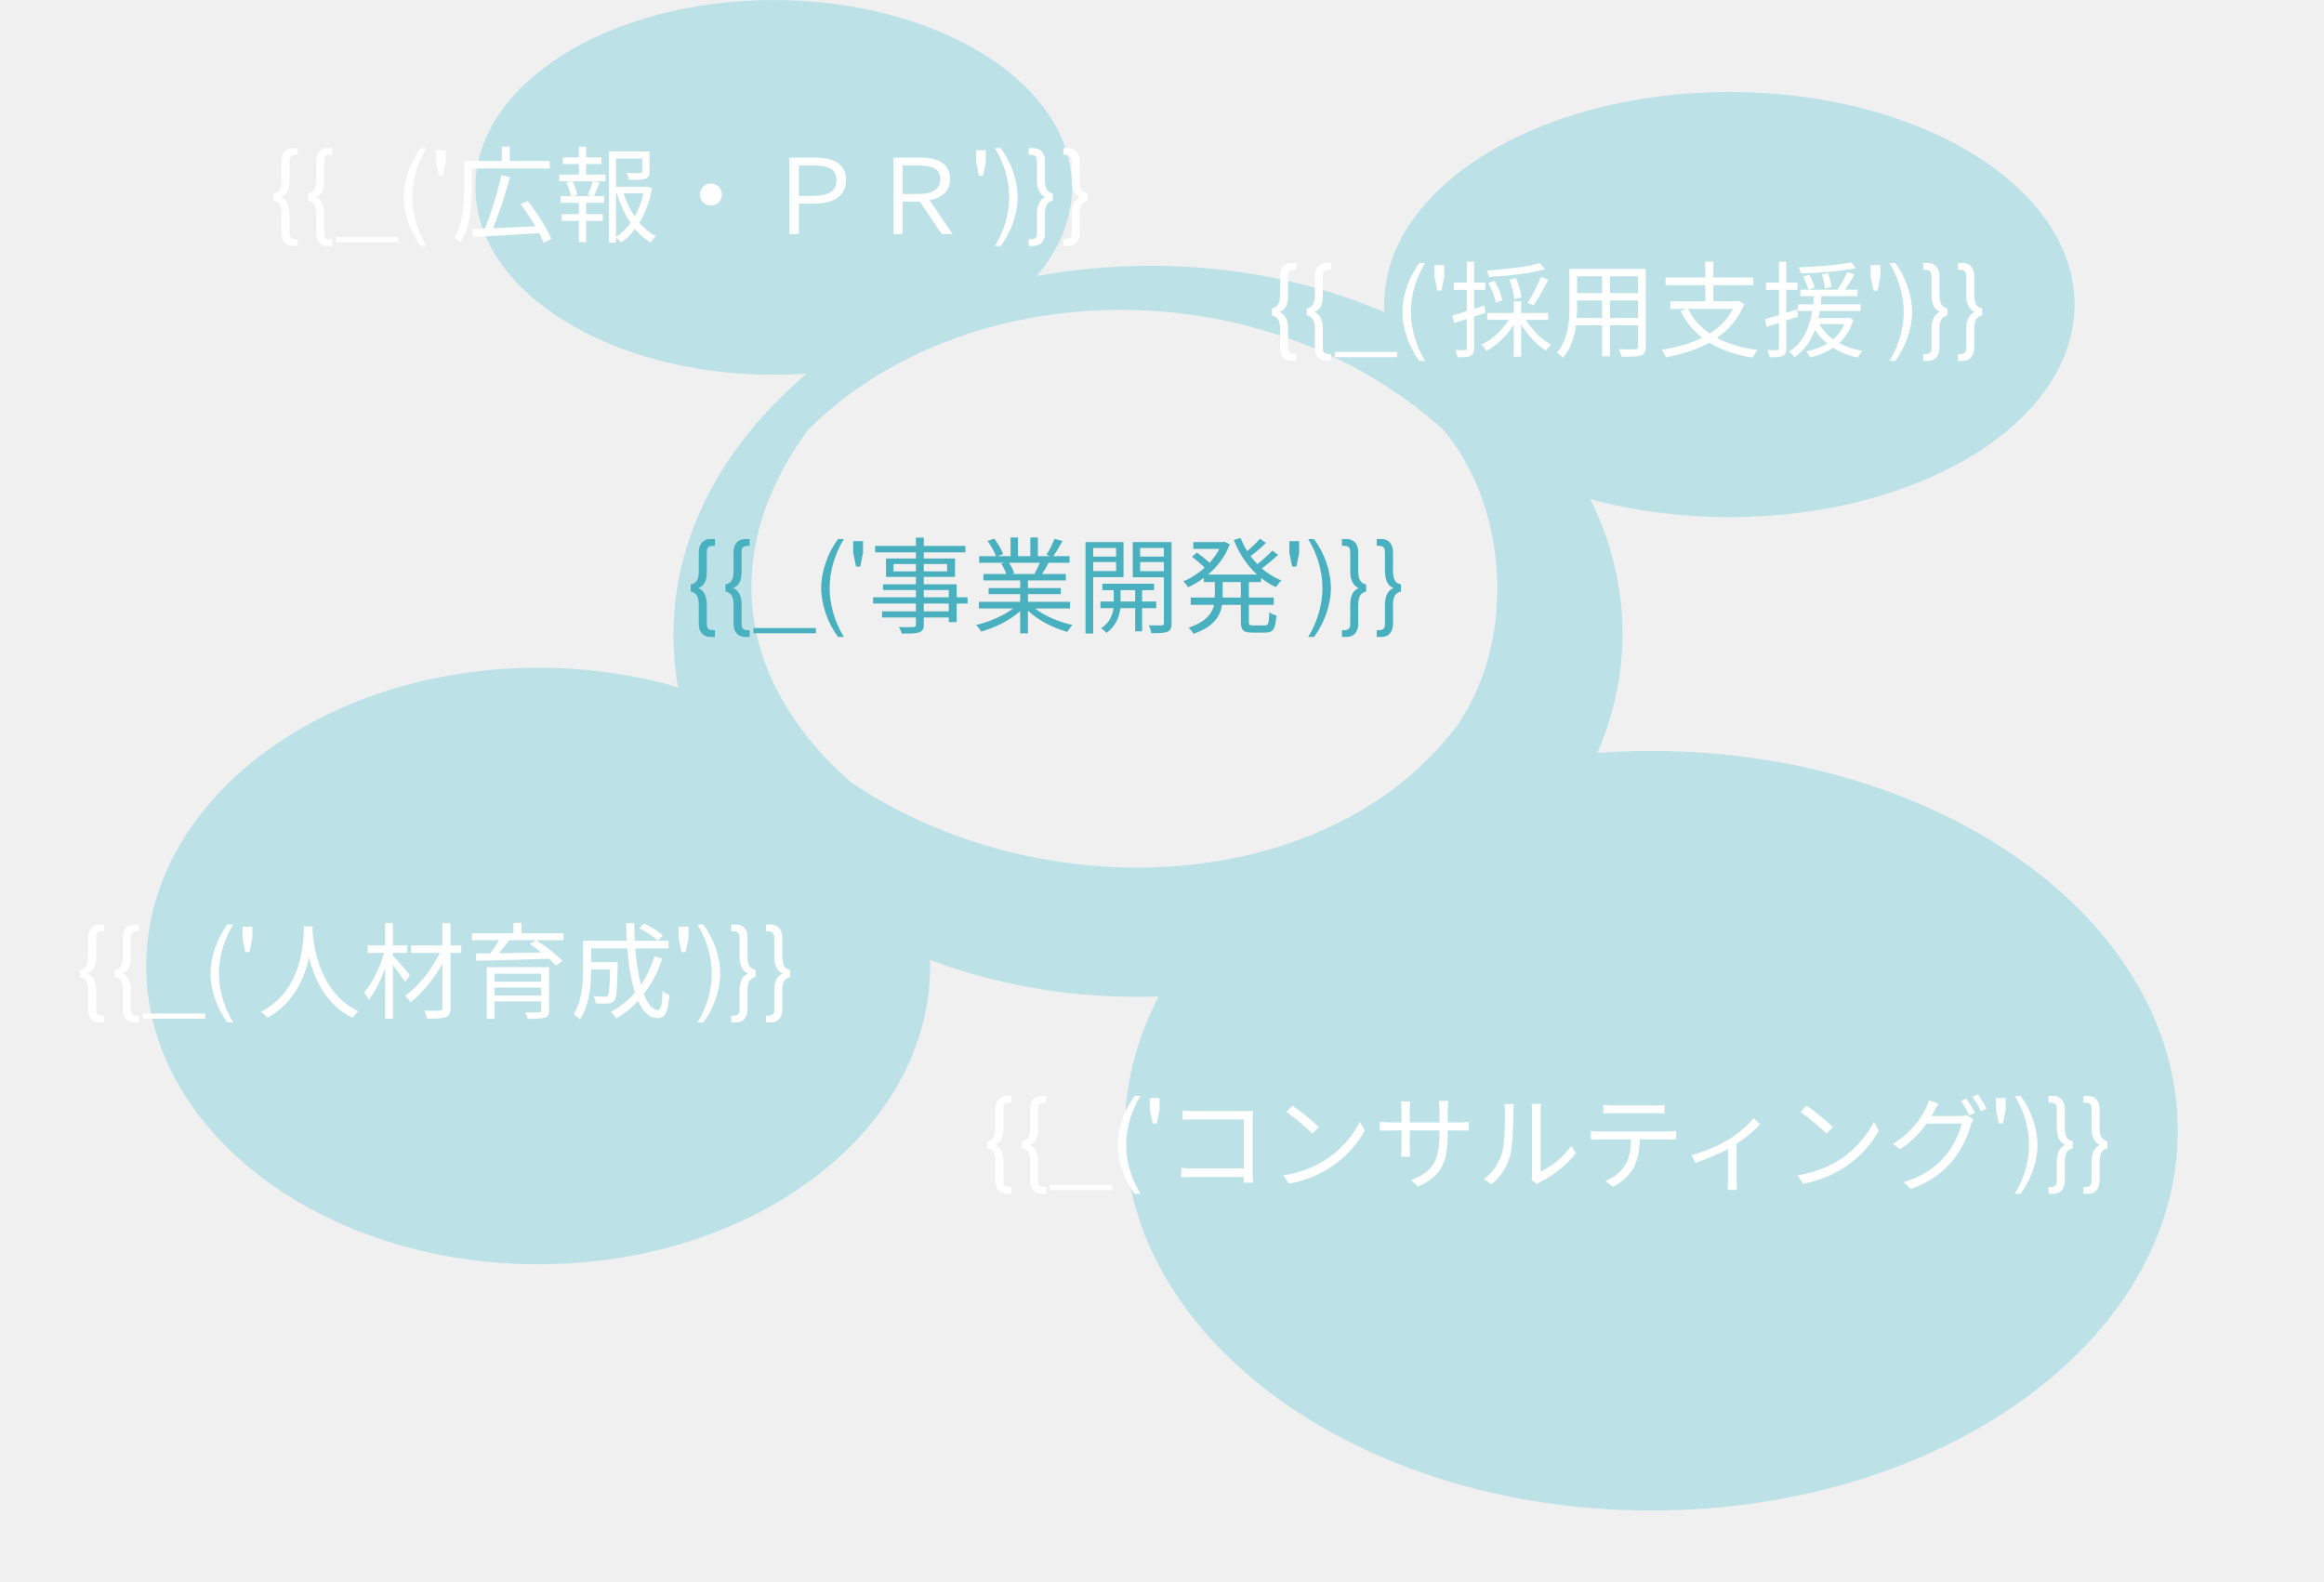
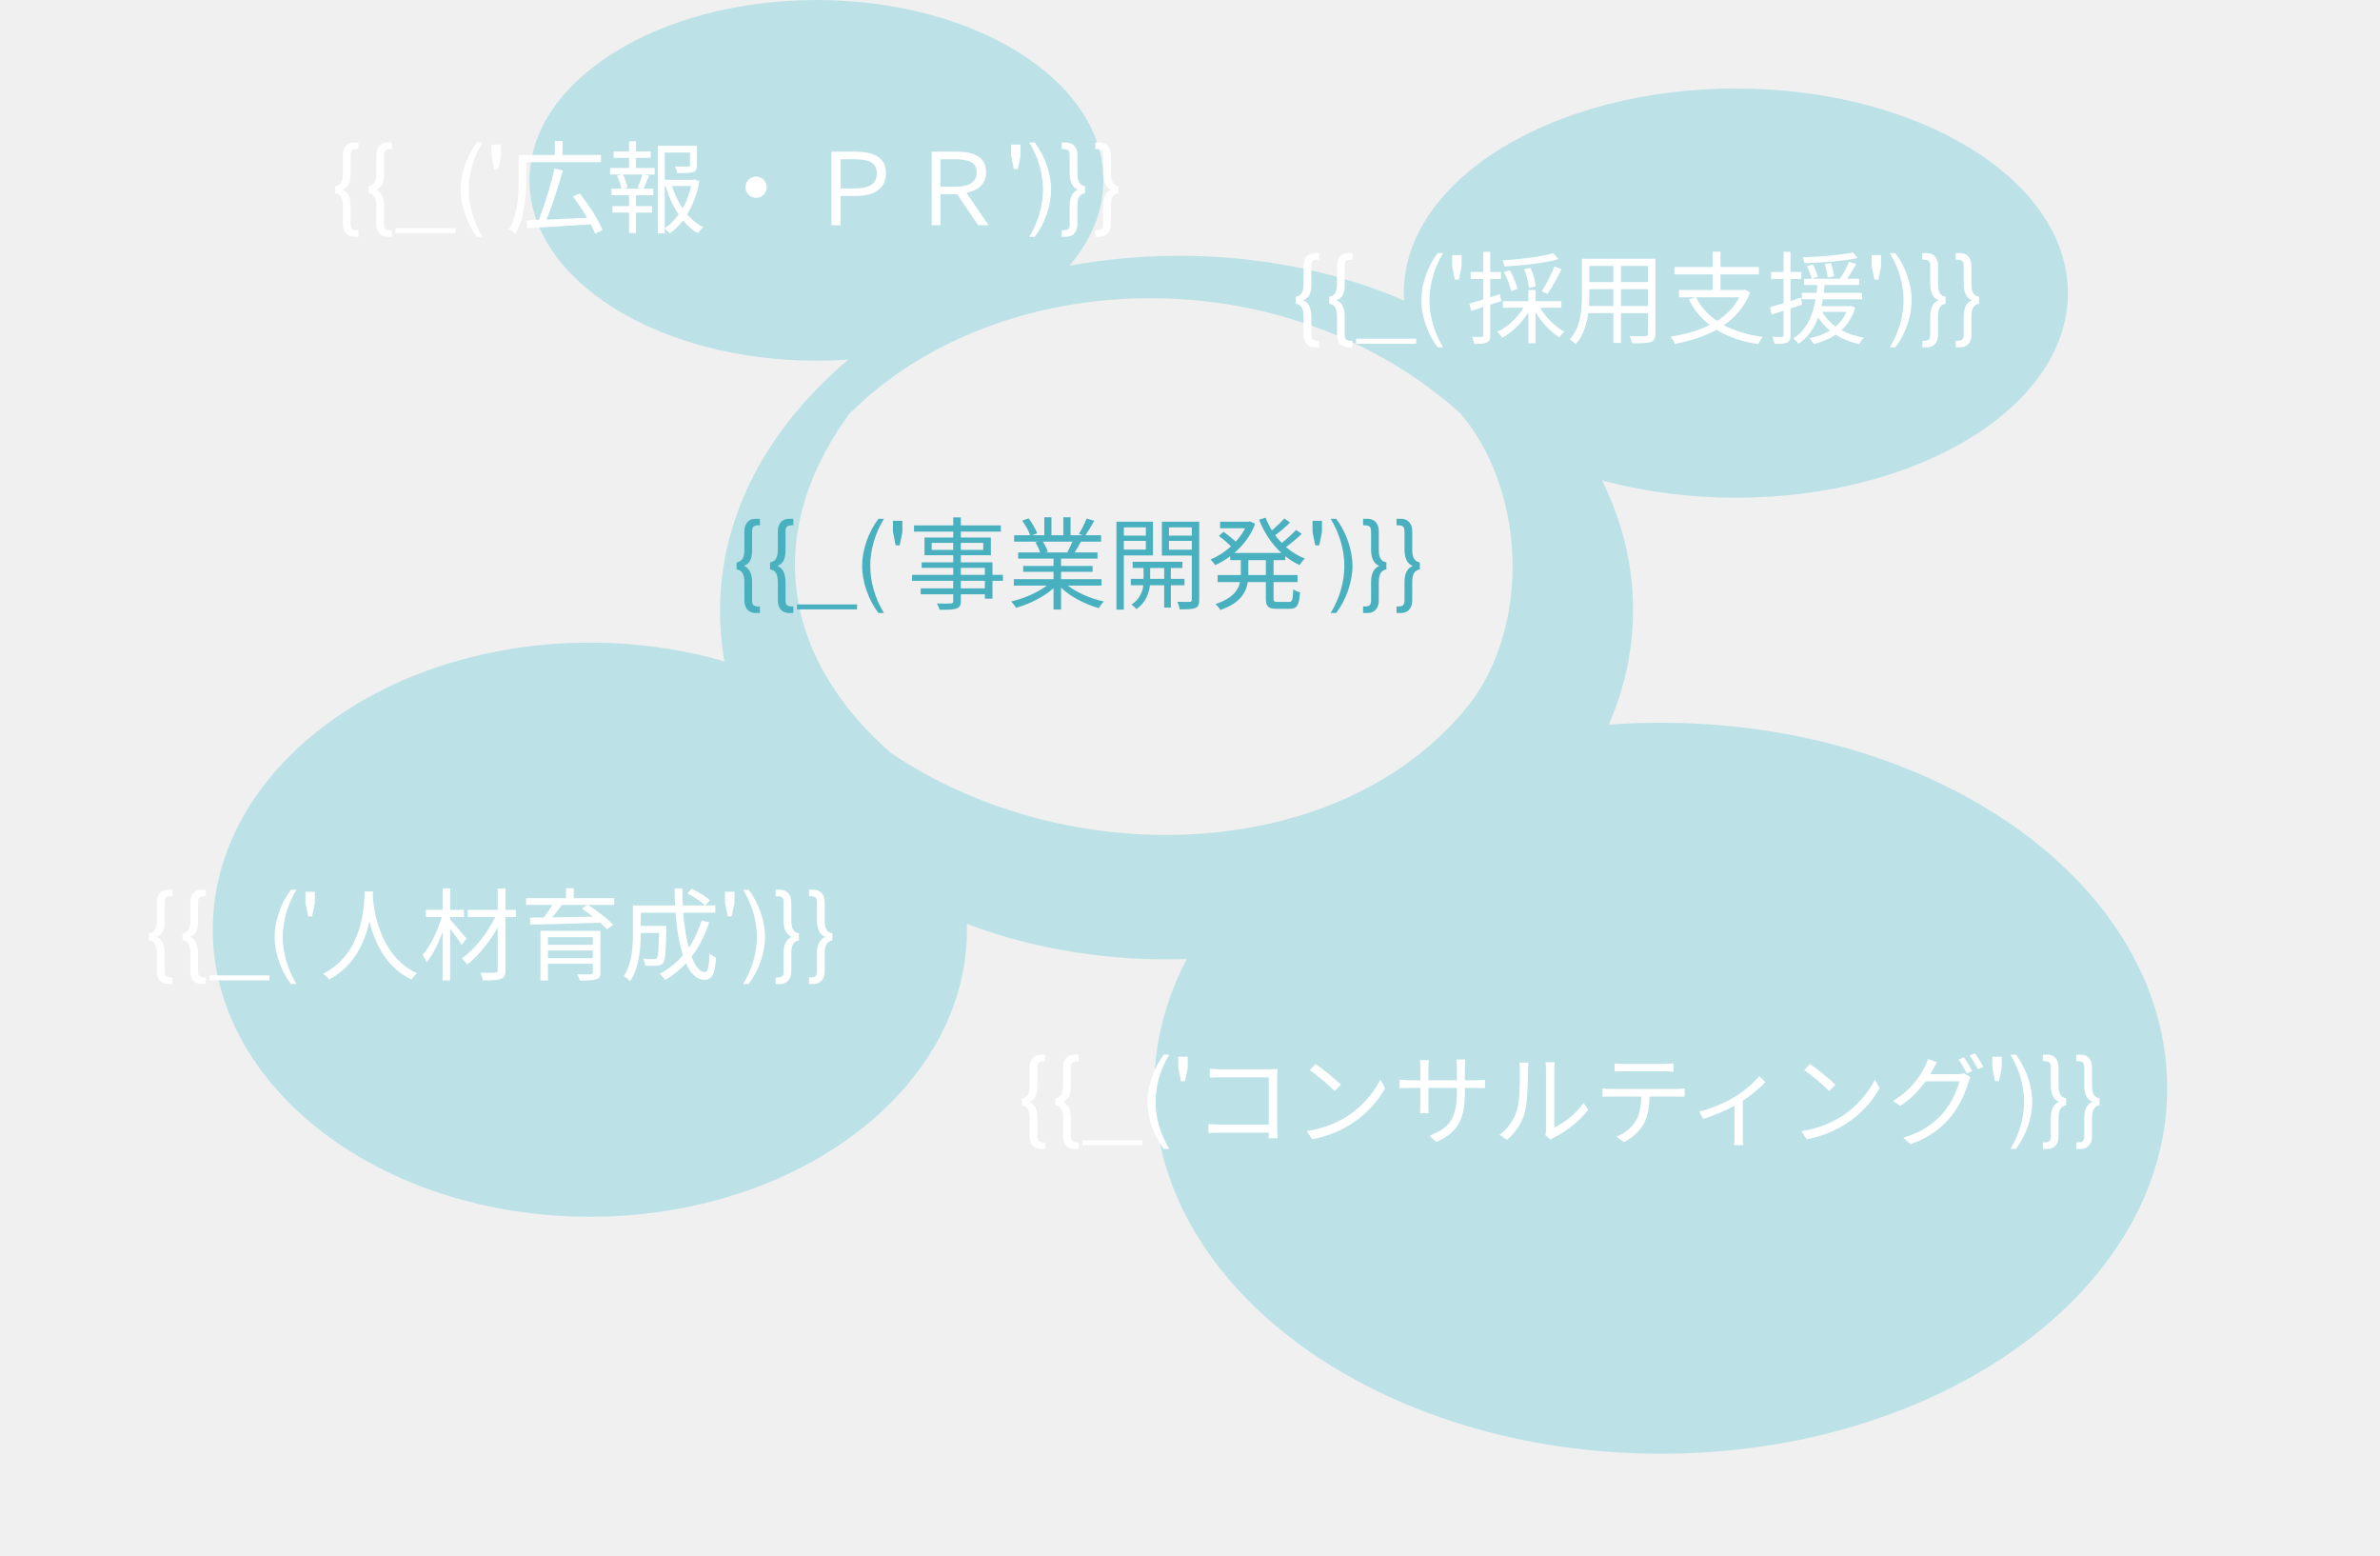
- <svg xmlns="http://www.w3.org/2000/svg" id="svg2" stroke-linejoin="round" fill-rule="evenodd" xml:space="preserve" height="326.64" width="479.83" stroke-miterlimit="1.414" clip-rule="evenodd" viewBox="0 0 329.445 456.085">
+ <svg xmlns="http://www.w3.org/2000/svg" id="svg2" stroke-linejoin="round" fill-rule="evenodd" xml:space="preserve" height="326.64" width="499.83" stroke-miterlimit="1.414" clip-rule="evenodd" viewBox="0 0 329.445 466.085">
  <g id="layer1" font-family="'Helvetica Neue', Helvetica, Arial, '游ゴシック体', 'Yu Gothic', YuGothic, 'Hiragino Kaku Gothic ProN', Meiryo, sans-serif" transform="translate(-135.28 -157.24)">
    <ellipse id="ellipse6" stroke-linejoin="round" fill-rule="evenodd" rx="86" ry="54.025" cy="211.27" cx="188.07" stroke-miterlimit="1.414" clip-rule="evenodd" fill="#bce2e8" />
    <ellipse id="ellipse8" stroke-linejoin="round" fill-rule="evenodd" rx="113" ry="86" cy="435.76" cx="120.16" stroke-miterlimit="1.414" clip-rule="evenodd" fill="#bce2e8" />
    <ellipse id="ellipse10" stroke-linejoin="round" fill-rule="evenodd" rx="99.5" ry="61.299" cy="245.05" cx="463.57" stroke-miterlimit="1.414" clip-rule="evenodd" fill="#bce2e8" />
    <ellipse id="ellipse12" stroke-linejoin="round" fill-rule="evenodd" rx="151.78" ry="109.5" cy="483.26" cx="441.06" stroke-miterlimit="1.414" clip-rule="evenodd" fill="#bce2e8" />
    <g id="g14" stroke-linejoin="round" fill-rule="evenodd" transform="translate(7.6294e-6,80)" clip-rule="evenodd" stroke-miterlimit="1.414">
      <path id="path16" fill="#bce2e8" d="m197.86 201.3c-27.228 37.469-18.273 74.617 12.52 101.53 54.636 36.764 137.33 32.957 174.65-16.291 17.965-26.03 14.004-64.582-4.065-85.523-52.718-47.279-138.26-44.617-183.11 0.282zm202.17-11.414c43.393 41.213 42.51 96.694 4.145 135.45-69.146 57.896-180.44 50.776-230.63-14.296-28.829-51.241-11.851-98.393 29.151-130.22 60.606-39.617 148.52-34.689 197.34 9.071z" />
    </g>
    <text id="text4154" xml:space="preserve" font-size="30px" line-height="125%" style="word-spacing:0px;letter-spacing:0px;text-anchor:middle;text-align:center;text-shadow:0 0 5px #4ab1c1" fill="#ffffff">
      <tspan id="tspan4156" y="495.077" x="440.73">{{_('コンサルティング')}}</tspan>
      <tspan id="tspan4175" y="221.811" x="190.811">{{_('広報・ＰＲ')}}</tspan>
      <tspan id="tspan4179" y="445.67" x="120.075">{{_('人材育成')}}</tspan>
      <tspan id="tspan4183" y="254.939" x="463.7">{{_('採用支援')}}</tspan>
      <tspan id="tspan4187" y="334.532" x="287.789" style="text-shadow:initial" fill="#49b0c0">{{_('事業開発')}}</tspan>
    </text>
  </g>
</svg>
